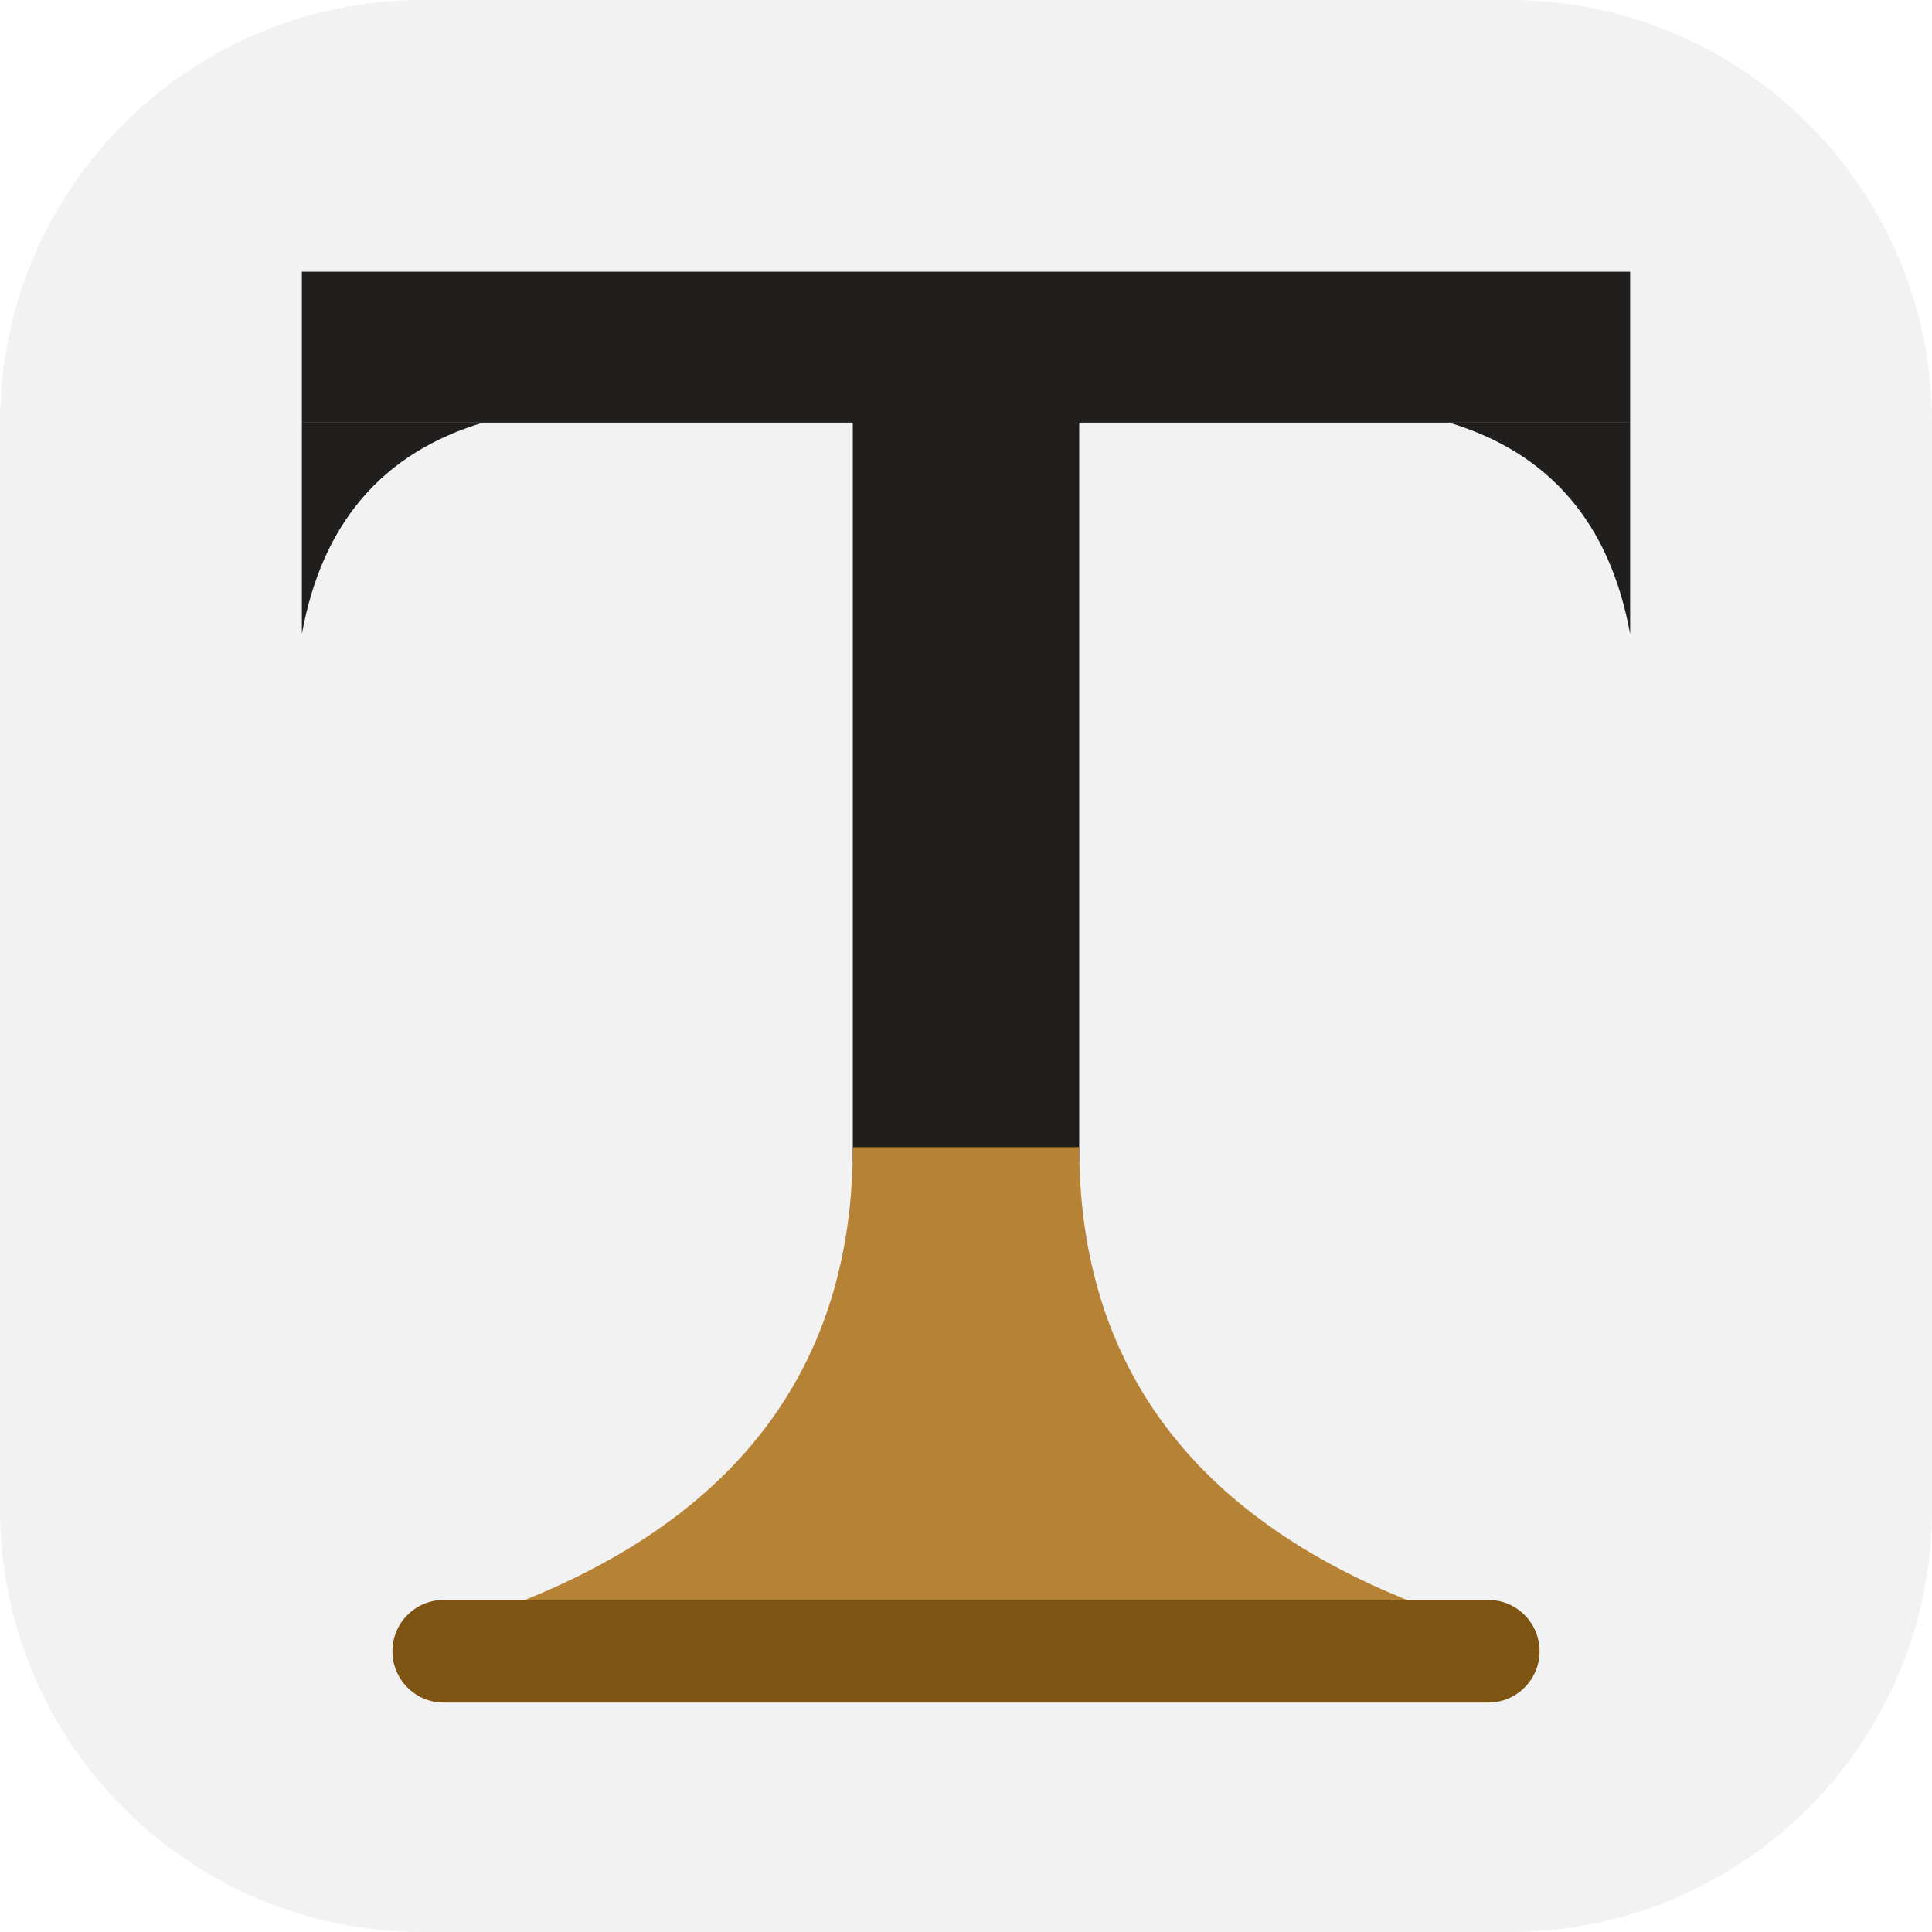
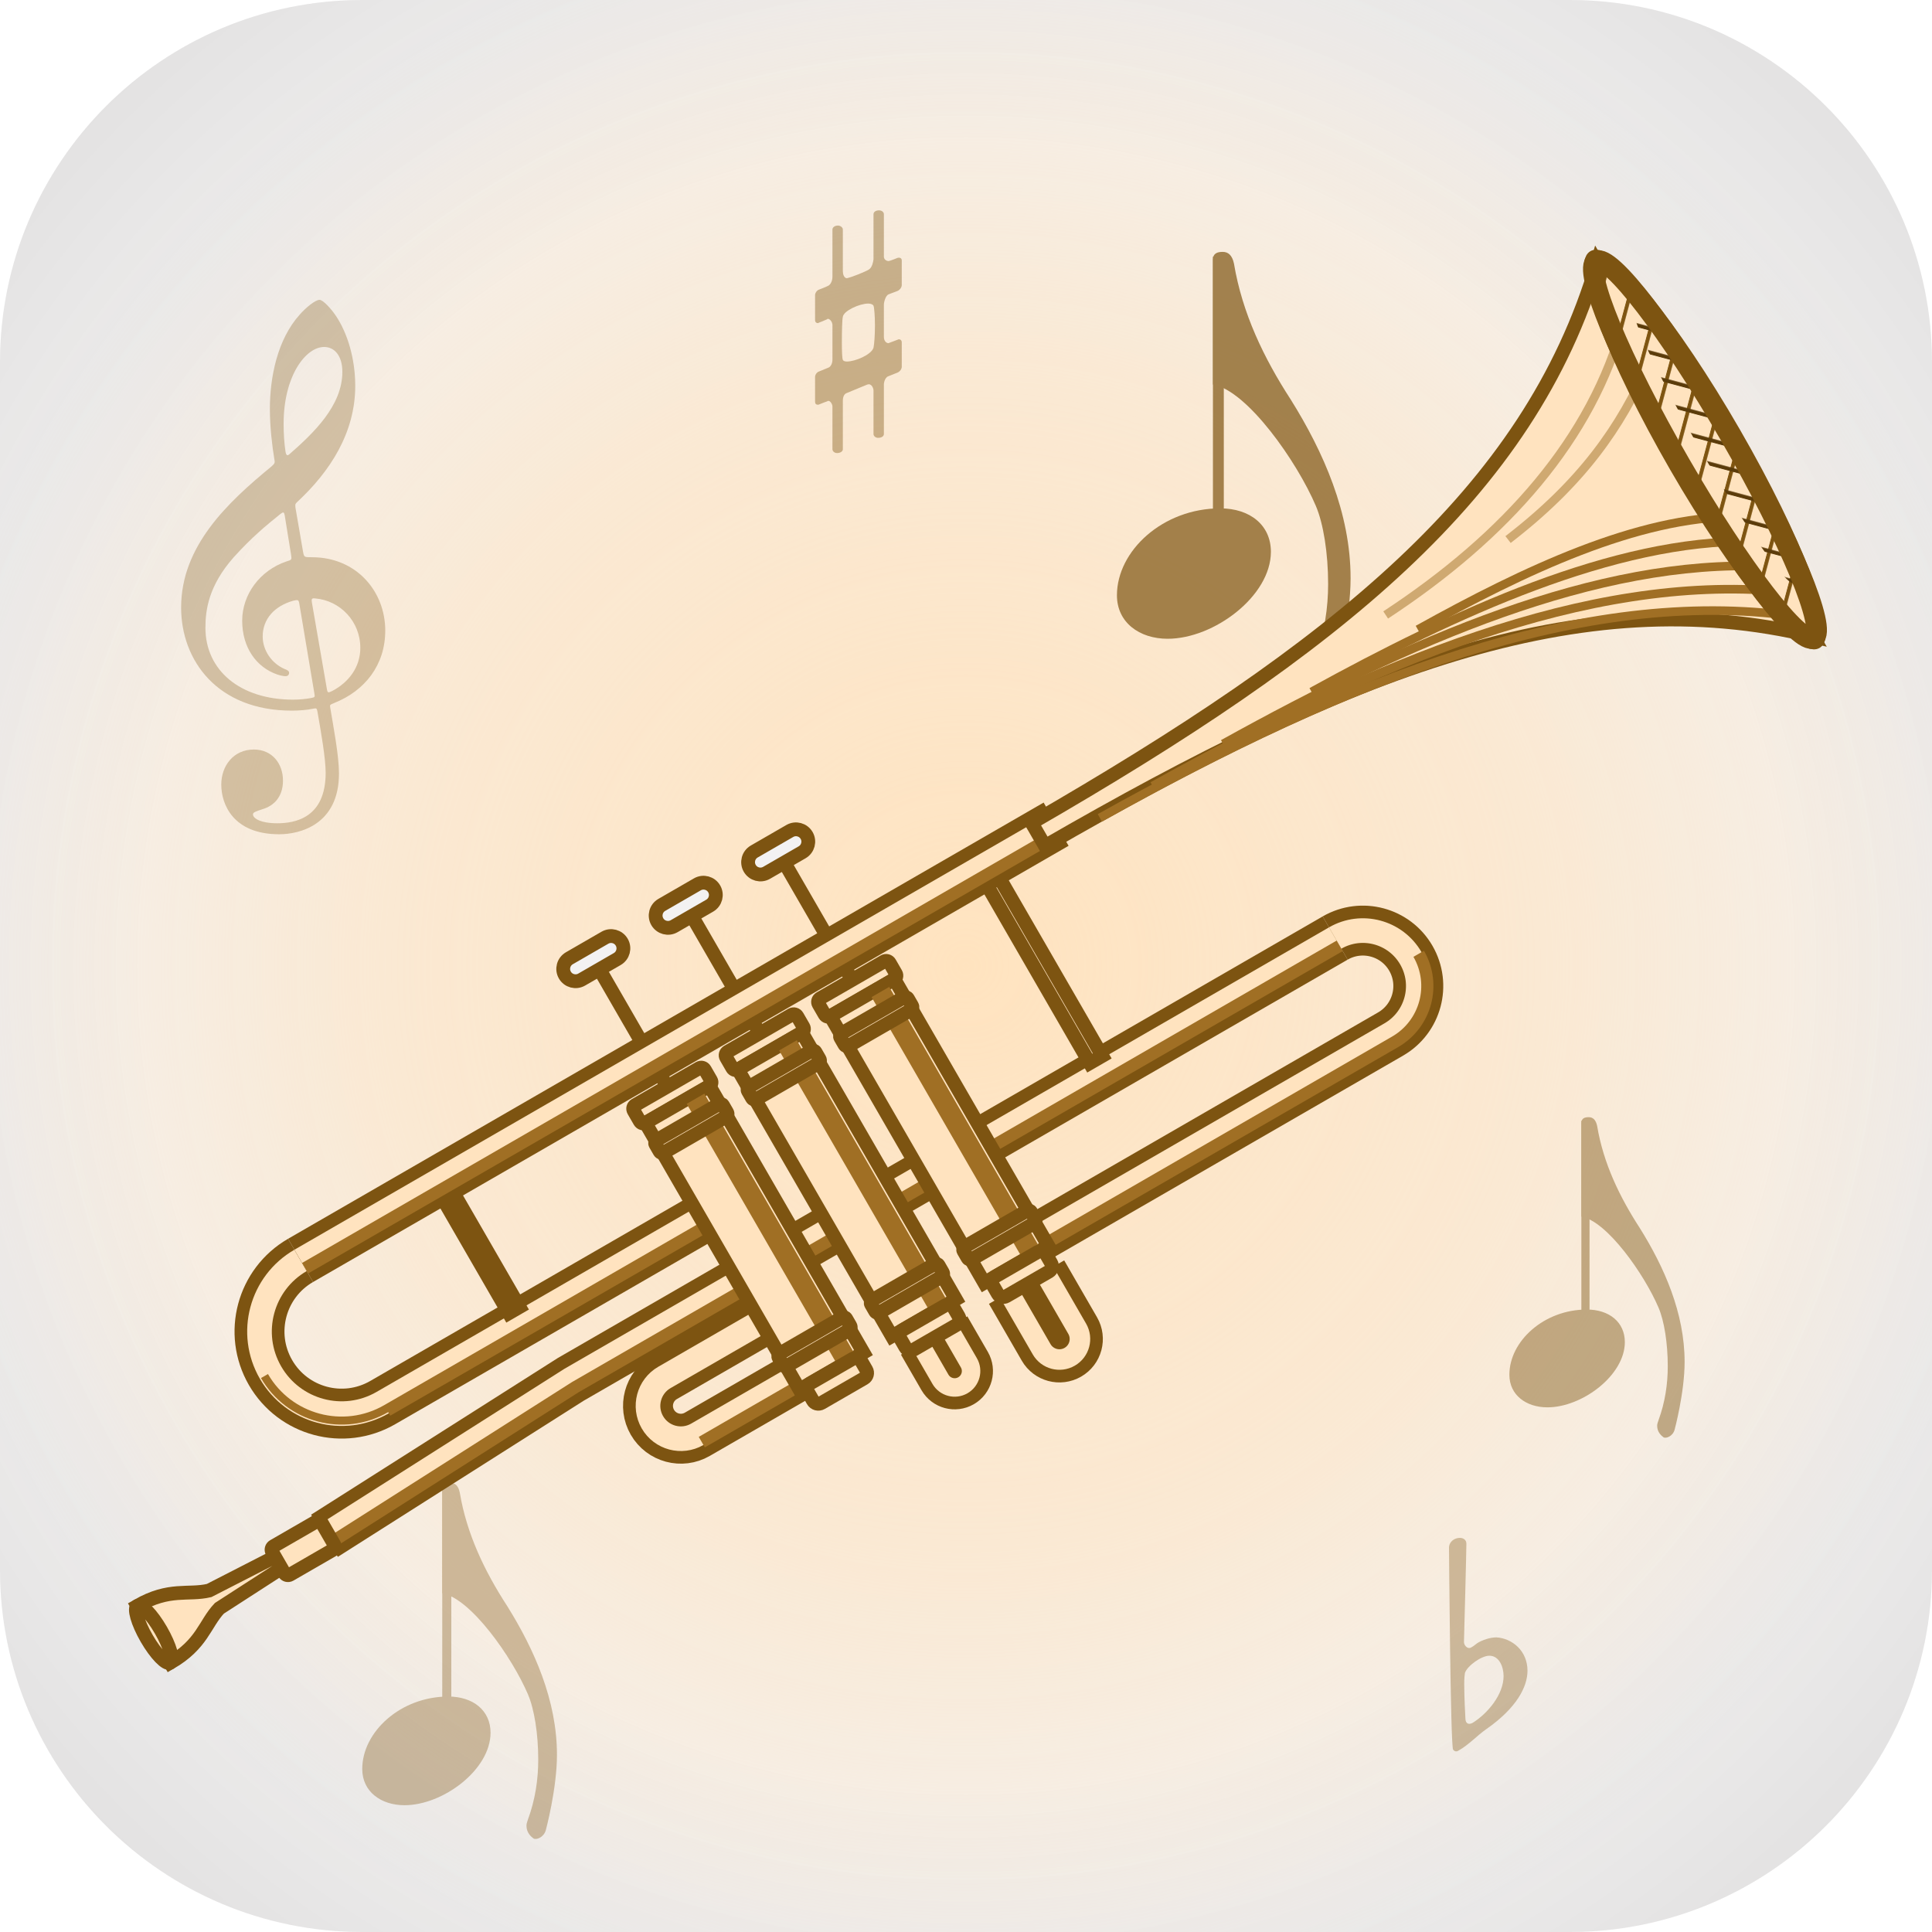
<svg xmlns="http://www.w3.org/2000/svg" viewBox="0 0 64 64">
-   <rect width="64" height="64" rx="14" fill="#f3f2f2" />
-   <g fill="#201f1d">
-     <rect x="10" y="9" width="44" height="5" />
-     <path d="M10 9 V21 Q11 15.5 16 14 H10 Z" />
-     <path d="M54 9 V21 Q53 15.5 48 14 H54 Z" />
-     <rect x="28.25" y="13.5" width="7.5" height="25" />
+   <defs>
+     <radialGradient id="herald-pool" cx="0.5" cy="0.5" r="0.55">
+       <stop offset="0" stop-color="#ffe3bf" />
+       <stop offset="0.55" stop-color="#ffe3bf" stop-opacity="0.6" />
+       <stop offset="1" stop-color="#ffe3bf" stop-opacity="0" />
+     </radialGradient>
+     <radialGradient id="herald-vignette" cx="0.5" cy="0.5" r="0.7">
+       <stop offset="0.6" stop-color="#201f1d" stop-opacity="0" />
+       <stop offset="1" stop-color="#201f1d" stop-opacity="0.1" />
+     </radialGradient>
+   </defs>
+   <rect width="64" height="64" rx="12" fill="#f3f2f2" />
+   <rect width="64" height="64" rx="12" fill="url(#herald-pool)" />
+   <rect width="64" height="64" rx="12" fill="url(#herald-vignette)" />
+   <g transform="translate(6 21) scale(0.007)" fill="#7d5411" opacity="0.3">
+     <path d="M541 -598C539 -615 541 -616 550 -625C706 -770 824 -953 824 -1174C824 -1299 789 -1423 730 -1509C708 -1541 671 -1581 655 -1581C635 -1581 590 -1544 562 -1512C455 -1394 420 -1214 420 -1064C420 -981 431 -887 441 -828C444 -811 445 -808 428 -793C220 -622 0 -416 0 -125C0 125 171 363 524 363C557 363 595 360 624 354C639 351 642 350 645 367C662 464 684 589 684 657C684 870 540 896 455 896C377 896 340 873 340 854C340 844 353 840 386 829C431 816 482 778 482 694C482 615 432 547 344 547C248 547 190 624 190 713C190 806 246 948 464 948C560 948 747 904 747 660C747 577 721 441 706 351C703 334 704 336 724 327C870 269 966 147 966 -16C966 -200 831 -363 619 -363C582 -363 582 -363 577 -389ZM677 -1358C724 -1358 763 -1319 763 -1240C763 -1080 626 -950 513 -851C503 -842 497 -844 494 -863C488 -900 485 -949 485 -995C485 -1220 589 -1358 677 -1358ZM520 -377C524 -350 524 -351 498 -343C372 -300 289 -186 289 -63C289 66 357 158 455 192C467 196 484 200 494 200C505 200 511 193 511 184C511 174 500 170 490 166C429 140 386 78 386 12C386 -71 442 -132 530 -157C553 -163 556 -161 559 -145L631 284C634 300 632 300 611 304C588 308 559 311 530 311C278 311 115 171 115 -29C115 -114 130 -228 249 -363C336 -459 402 -513 469 -567C484 -579 487 -577 490 -562ZM619 -148C616 -166 618 -170 635 -168C752 -158 848 -60 848 66C848 157 793 230 713 271C696 279 693 279 690 262Z" />
  </g>
-   <path d="M28.25 38 C28.25 46.5 23 51.5 14.5 54 H49.5 C41 51.5 35.75 46.5 35.75 38 Z" fill="#b68235" />
-   <rect x="13" y="53" width="38" height="3.4" rx="1.7" fill="#7d5411" />
+   <g transform="translate(37 19) scale(0.012)" fill="#7d5411" opacity="0.7">
+     <path d="M140 180C268 180 425 62 425 -60C425 -134 367 -180 285 -180C127 -180 0 -63 0 60C0 135 62 180 140 180Z" />
+     <rect x="265" y="-875" width="30" height="875" />
+     <path d="M343 1138C343 1138 380 1001 380 888C380 708 305 539 215 395C141 281 81 157 58 19C53 -4 42 -13 27 -13C12 -13 0 -9 0 9L0 353C95 370 232 566 284 688C305 737 318 819 318 904C318 969 308 1037 284 1102C281 1110 279 1117 279 1123C279 1146 294 1159 302 1165C311 1171 336 1162 343 1138Z" transform="translate(265 -875)" />
+   </g>
+   <g transform="translate(50 45) scale(0.009)" fill="#7d5411" opacity="0.45">
+     <path d="M140 180C268 180 425 62 425 -60C425 -134 367 -180 285 -180C127 -180 0 -63 0 60C0 135 62 180 140 180Z" />
+     <rect x="265" y="-875" width="30" height="875" />
+     <path d="M343 1138C343 1138 380 1001 380 888C380 708 305 539 215 395C141 281 81 157 58 19C53 -4 42 -13 27 -13C12 -13 0 -9 0 9L0 353C95 370 232 566 284 688C305 737 318 819 318 904C318 969 308 1037 284 1102C281 1110 279 1117 279 1123C279 1146 294 1159 302 1165C311 1171 336 1162 343 1138Z" transform="translate(265 -875)" />
+   </g>
+   <g transform="translate(27 11) scale(0.008)" fill="#7d5411" opacity="0.4">
+     <path d="M341 -170C351 -174 359 -186 359 -194L359 -297C359 -304 354 -308 348 -308C346 -308 344 -308 341 -307C341 -307 312 -295 305 -294C295 -294 285 -301 285 -312L285 -488C285 -497 276 -504 265 -504C251 -504 242 -497 242 -488L242 -301C240 -287 236 -268 223 -259C206 -249 157 -229 132 -223C120 -223 115 -240 115 -252L115 -425C115 -433 105 -441 95 -441C81 -441 72 -433 72 -425L72 -230C72 -210 63 -196 55 -192C46 -187 17 -176 17 -176C7 -173 0 -161 0 -153L0 -50C0 -42 4 -37 13 -37L16 -39C17 -39 39 -48 50 -53L52 -55C63 -55 72 -40 72 -29L72 114C72 130 65 143 56 147C48 150 17 163 17 163C7 166 0 177 0 186L0 288C0 297 4 301 13 301L16 300C17 300 37 291 50 287C52 285 53 285 55 285C65 285 72 301 72 308L72 485C72 494 81 501 91 501C105 501 115 494 115 485L115 285C115 266 122 256 130 253L217 217C217 217 219 217 219 217L222 216C235 216 242 233 242 242L242 422C242 431 251 438 261 438C276 438 285 431 285 422L285 217C285 206 291 189 301 184C311 180 341 168 341 168C351 164 359 153 359 144L359 42C359 35 354 30 348 30C346 30 344 30 341 32L304 46C295 46 285 37 285 20L285 -114C285 -124 292 -151 304 -156ZM242 65C233 94 166 122 132 122C124 122 117 120 115 115C112 109 111 78 111 43C111 -1 112 -52 115 -63C118 -88 184 -118 220 -118C230 -118 239 -115 242 -109C245 -102 248 -66 248 -27C248 12 245 52 242 65Z" />
+   </g>
+   <g transform="translate(12 58) scale(0.01)" fill="#7d5411" opacity="0.35">
+     <path d="M140 180C268 180 425 62 425 -60C425 -134 367 -180 285 -180C127 -180 0 -63 0 60C0 135 62 180 140 180Z" />
+     <rect x="265" y="-875" width="30" height="875" />
+     <path d="M343 1138C343 1138 380 1001 380 888C380 708 305 539 215 395C141 281 81 157 58 19C53 -4 42 -13 27 -13C12 -13 0 -9 0 9L0 353C95 370 232 566 284 688C305 737 318 819 318 904C318 969 308 1037 284 1102C281 1110 279 1117 279 1123C279 1146 294 1159 302 1165C311 1171 336 1162 343 1138Z" transform="translate(265 -875)" />
+   </g>
+   <g transform="translate(48 56) scale(0.008)" fill="#7d5411" opacity="0.35">
+     <path d="M17 245C22 251 26 252 30 252C35 252 39 249 39 249C82 225 117 186 153 161C281 72 325 -16 325 -82C325 -164 262 -216 196 -220C171 -220 137 -209 117 -196C108 -189 92 -176 85 -176C82 -176 81 -176 78 -177C68 -181 62 -192 62 -202C63 -233 72 -579 72 -608C72 -624 59 -632 45 -632C24 -632 1 -618 0 -592C0 -592 6 230 17 245ZM68 117C68 117 63 30 63 -27C63 -50 65 -68 66 -73C76 -102 134 -144 167 -144C209 -144 226 -96 226 -60C226 17 160 95 98 134C92 137 88 138 84 138C71 138 68 124 68 117Z" />
+   </g>
+   <g transform="translate(31 34) rotate(-30) scale(0.068) translate(-500 -140)">
+     <g>
+       <defs>
+         <pattern id="herald-hatch" patternUnits="userSpaceOnUse" width="14" height="14" patternTransform="rotate(45)">
+           <line x1="0" y1="0" x2="0" y2="14" stroke="#7d5411" stroke-width="3.64" />
+         </pattern>
+         <pattern id="herald-cross" patternUnits="userSpaceOnUse" width="11.2" height="11.2" patternTransform="rotate(-45)">
+           <line x1="0" y1="0" x2="0" y2="11.2" stroke="#5a3b0a" stroke-width="3.64" />
+         </pattern>
+       </defs>
+       <g fill="none">
+         <path d="M118 206 L260 200 H690" stroke="#7d5411" stroke-width="24.32" />
+         <path d="M690 200 A27 27 0 0 1 690 254 H494" stroke="#7d5411" stroke-width="24.32" />
+         <path d="M175 84 A40 40 0 0 0 175 164 H354" stroke="#7d5411" stroke-width="24.32" />
+         <path d="M354 222 H300 A16 16 0 0 0 300 254 H354" stroke="#7d5411" stroke-width="24.32" />
+         <path d="M416 270 V290 A8 8 0 0 0 432 290 V270" stroke="#7d5411" stroke-width="21.32" />
+         <path d="M466 270 V302 A10 10 0 0 0 486 302 V270" stroke="#7d5411" stroke-width="22.32" />
+         <path d="M118 206 L260 200 H690" stroke="#ffe3bf" stroke-width="12" />
+         <path d="M690 200 A27 27 0 0 1 690 254 H494" stroke="#ffe3bf" stroke-width="12" />
+         <path d="M175 84 A40 40 0 0 0 175 164 H354" stroke="#ffe3bf" stroke-width="12" />
+         <path d="M354 222 H300 A16 16 0 0 0 300 254 H354" stroke="#ffe3bf" stroke-width="12" />
+         <path d="M416 270 V290 A8 8 0 0 0 432 290 V270" stroke="#ffe3bf" stroke-width="9" />
+         <path d="M466 270 V302 A10 10 0 0 0 486 302 V270" stroke="#ffe3bf" stroke-width="10" />
+         <path d="M120 209.4 L260 203.4 H690 M120 211.4 L260 205.4 H690 M690 257.4 H494 M690 259.4 H494 M720.4 227 A30.4 30.4 0 0 1 690 257.4 M722.4 227 A32.4 32.4 0 0 1 690 259.4 M175 167.4 H354 M175 169.4 H354 M131.6 124 A43.4 43.4 0 0 0 175 167.4 M354 257.4 H300 M354 259.4 H300 M33 216 C42 213 48 210 58 209" stroke="#a06f24" stroke-width="3.92" />
+       </g>
+       <g stroke="#7d5411" stroke-width="6.72" fill="#ffe3bf">
+         <rect x="556" y="91" width="7" height="102" />
+         <rect x="250" y="91" width="6" height="66" />
+         <path d="M22 190 C40 190 46 198 56 201 L96 203 L96 209 L56 211 C46 214 40 222 22 222 Z" />
+         <ellipse cx="22" cy="206" rx="4" ry="16" />
+         <rect x="92" y="198" width="28" height="16" rx="2" />
+         <line x1="372" x2="372" y1="36" y2="104" />
+         <rect x="356" y="22" width="32" height="12" rx="6" fill="#f3f2f2" />
+         <rect x="352" y="100" width="40" height="10" rx="2" />
+         <rect x="354" y="110" width="36" height="150" />
+         <path d="M378 112 V258 M381 112 V258 M384 112 V258" stroke="#a06f24" stroke-width="3.92" />
+         <rect x="353" y="120" width="38" height="7" rx="1.5" />
+         <rect x="353" y="240" width="38" height="7" rx="1.5" />
+         <rect x="357" y="260" width="30" height="11" rx="3" />
+         <line x1="424" x2="424" y1="36" y2="104" />
+         <rect x="408" y="22" width="32" height="12" rx="6" fill="#f3f2f2" />
+         <rect x="404" y="100" width="40" height="10" rx="2" />
+         <rect x="406" y="110" width="36" height="150" />
+         <path d="M430 112 V258 M433 112 V258 M436 112 V258" stroke="#a06f24" stroke-width="3.92" />
+         <rect x="405" y="120" width="38" height="7" rx="1.5" />
+         <rect x="405" y="240" width="38" height="7" rx="1.5" />
+         <rect x="409" y="260" width="30" height="11" rx="3" />
+         <line x1="476" x2="476" y1="36" y2="104" />
+         <rect x="460" y="22" width="32" height="12" rx="6" fill="#f3f2f2" />
+         <rect x="456" y="100" width="40" height="10" rx="2" />
+         <rect x="458" y="110" width="36" height="150" />
+         <path d="M482 112 V258 M485 112 V258 M488 112 V258" stroke="#a06f24" stroke-width="3.92" />
+         <rect x="457" y="120" width="38" height="7" rx="1.5" />
+         <rect x="457" y="240" width="38" height="7" rx="1.5" />
+         <rect x="461" y="260" width="30" height="11" rx="3" />
+       </g>
+       <path d="M175 84 H600" fill="none" stroke="#7d5411" stroke-width="24.32" />
+       <path d="M175 84 H600" fill="none" stroke="#ffe3bf" stroke-width="12" />
+       <path d="M175 87.4 H600 M175 89.4 H600" fill="none" stroke="#a06f24" stroke-width="3.92" />
+       <path d="M590 77.5 C760 77.5 880 60 965 -21 L965 189 C880 108 760 90.5 590 90.5 Z" fill="#ffe3bf" stroke="#7d5411" stroke-width="6.72" />
+       <g fill="none" stroke="#a06f24" stroke-width="4.2">
+         <path d="M620 92 C760 94 880 112 962 176" />
+         <path d="M650 91.4 C775 93.4 885 108 962 162" />
+         <path d="M690 90.8 C795 92.6 893 104 962 148" />
+         <path d="M740 90.4 C820 92 905 100 962 134" />
+         <path d="M800 90 C860 91 920 96 962 120" />
+         <path d="M790 76 C860 72 920 52 962 10" opacity="0.5" />
+         <path d="M860 74 C905 68 935 54 962 34" opacity="0.5" />
+       </g>
+       <ellipse cx="965" cy="84" rx="12" ry="104" fill="#ffe3bf" />
+       <ellipse cx="965" cy="84" rx="12" ry="104" fill="url(#herald-hatch)" />
+       <ellipse cx="970" cy="84" rx="7" ry="78" fill="url(#herald-cross)" />
+       <ellipse cx="965" cy="84" rx="14" ry="106" fill="none" stroke="#7d5411" stroke-width="10.08" />
+       <ellipse cx="965" cy="84" rx="17.5" ry="109.5" fill="none" stroke="#7d5411" stroke-width="4.2" />
+     </g>
+   </g>
</svg>
